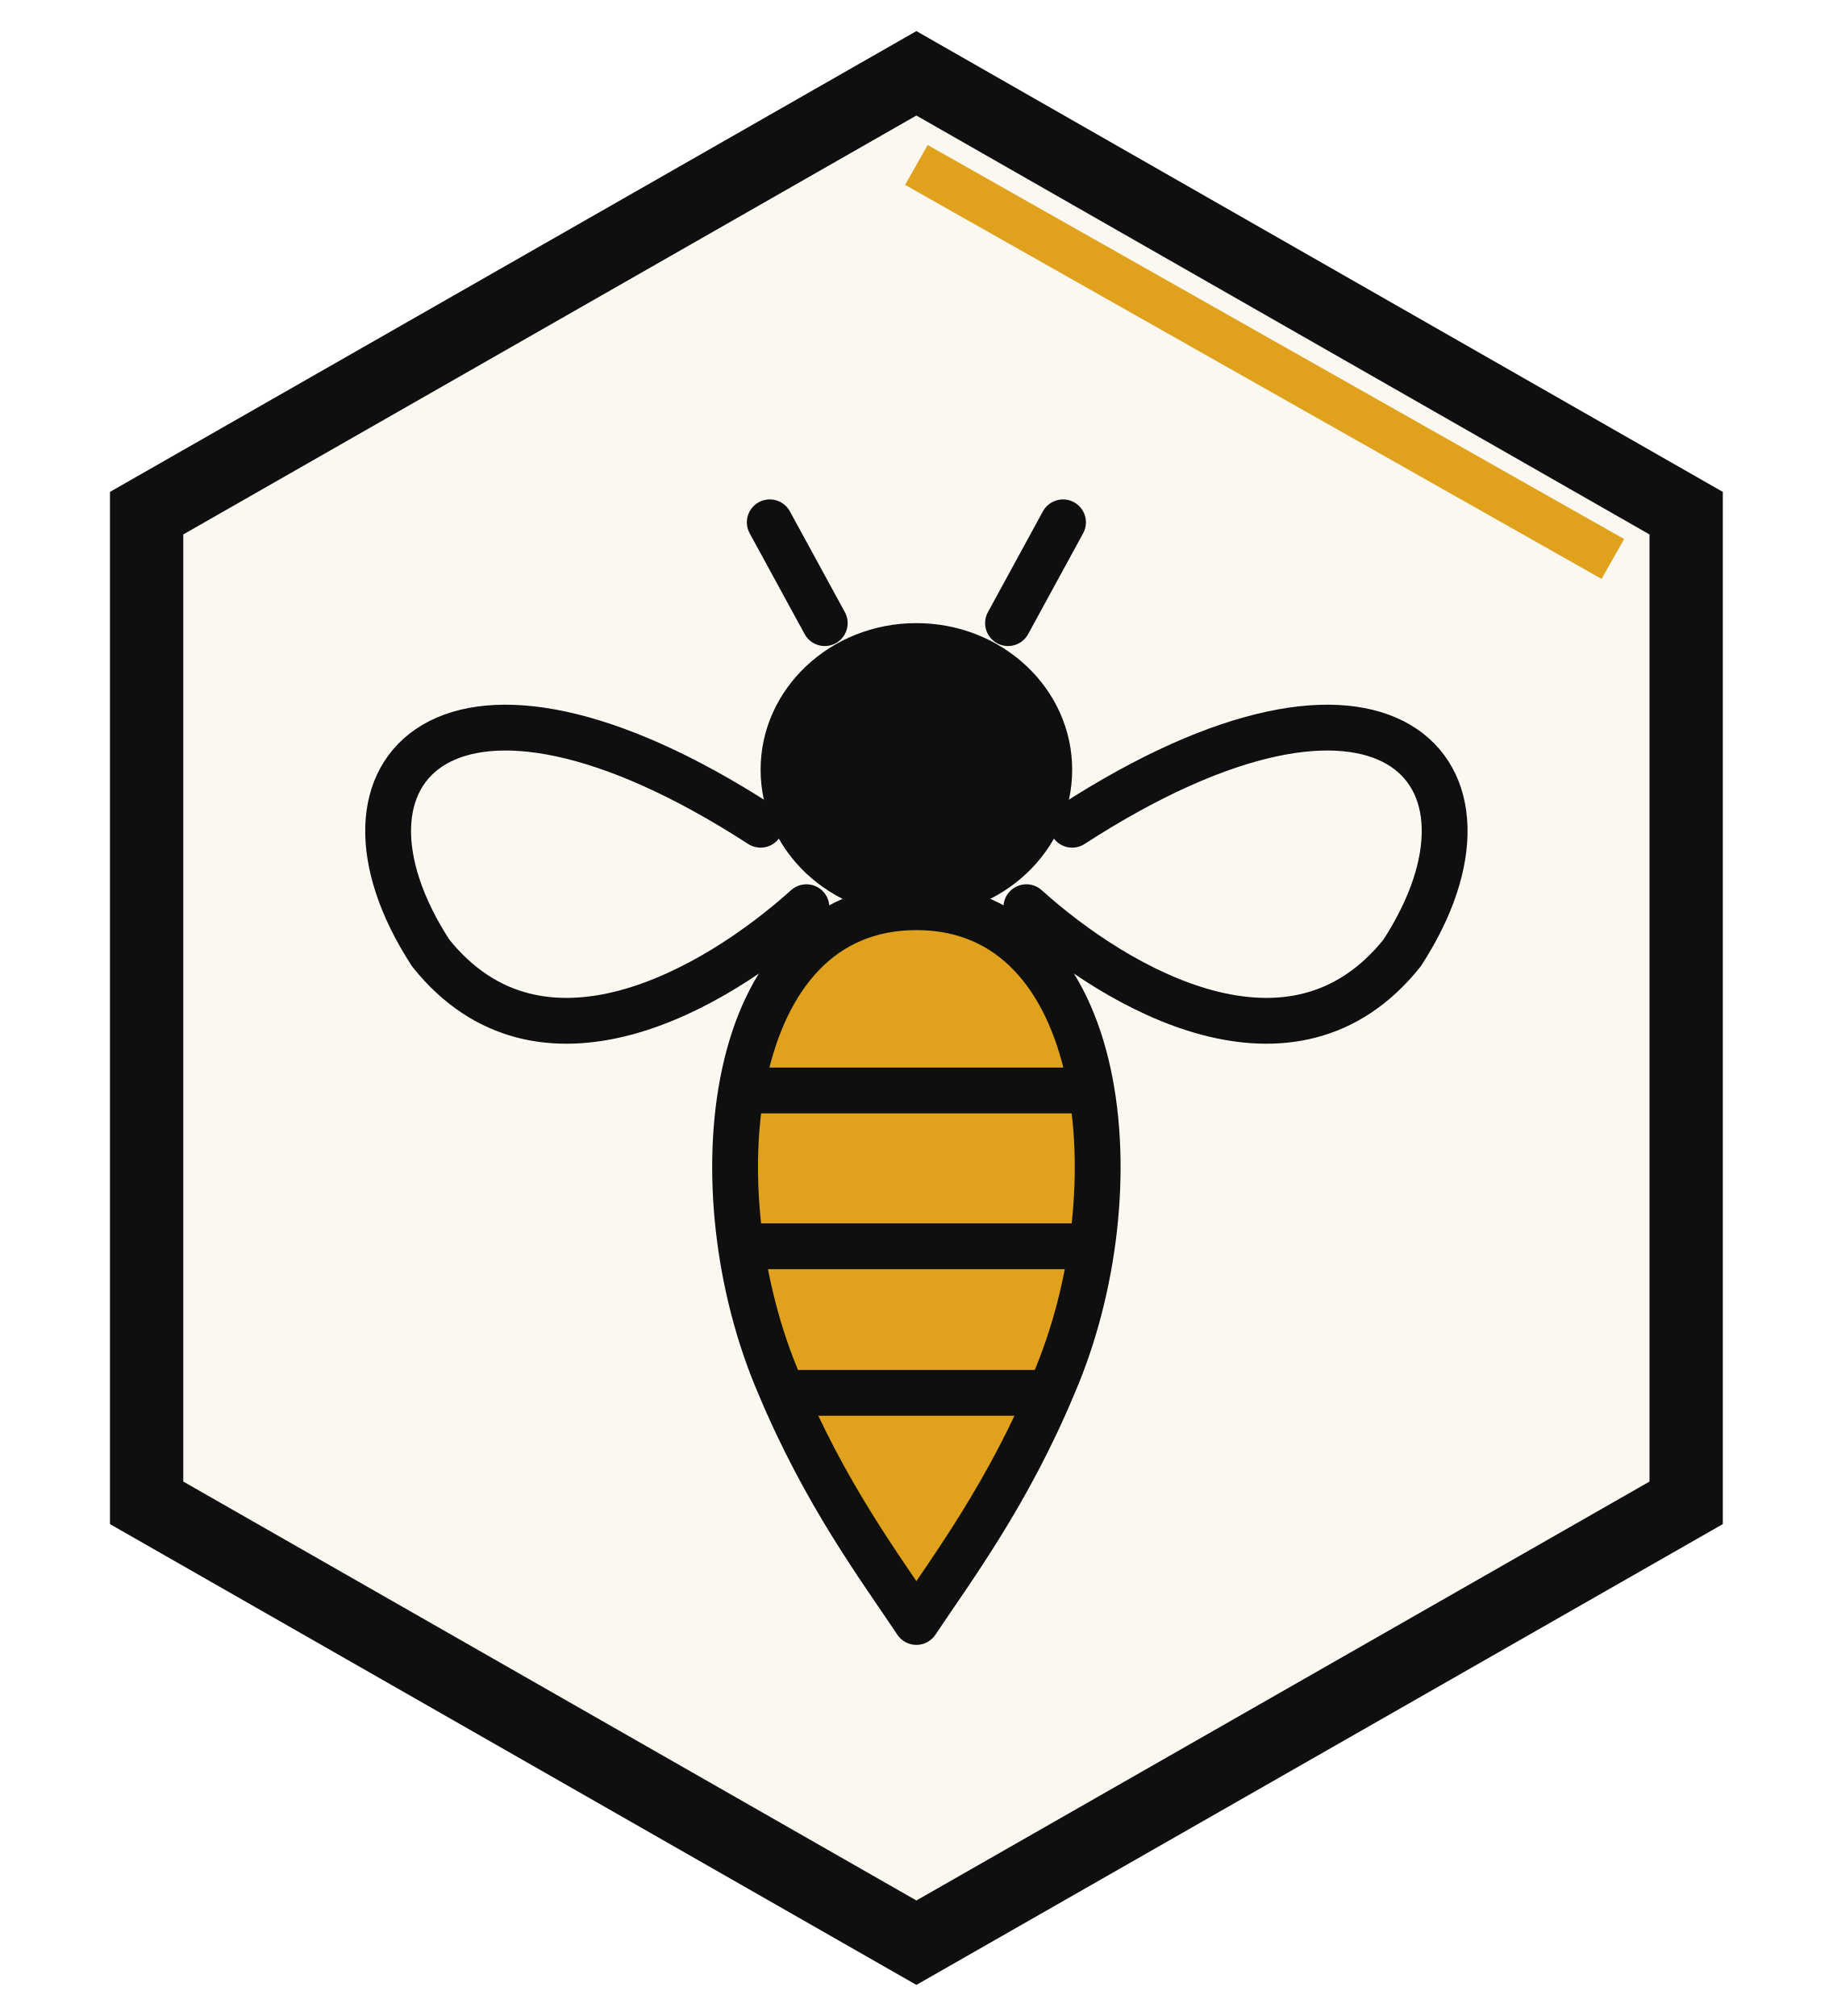
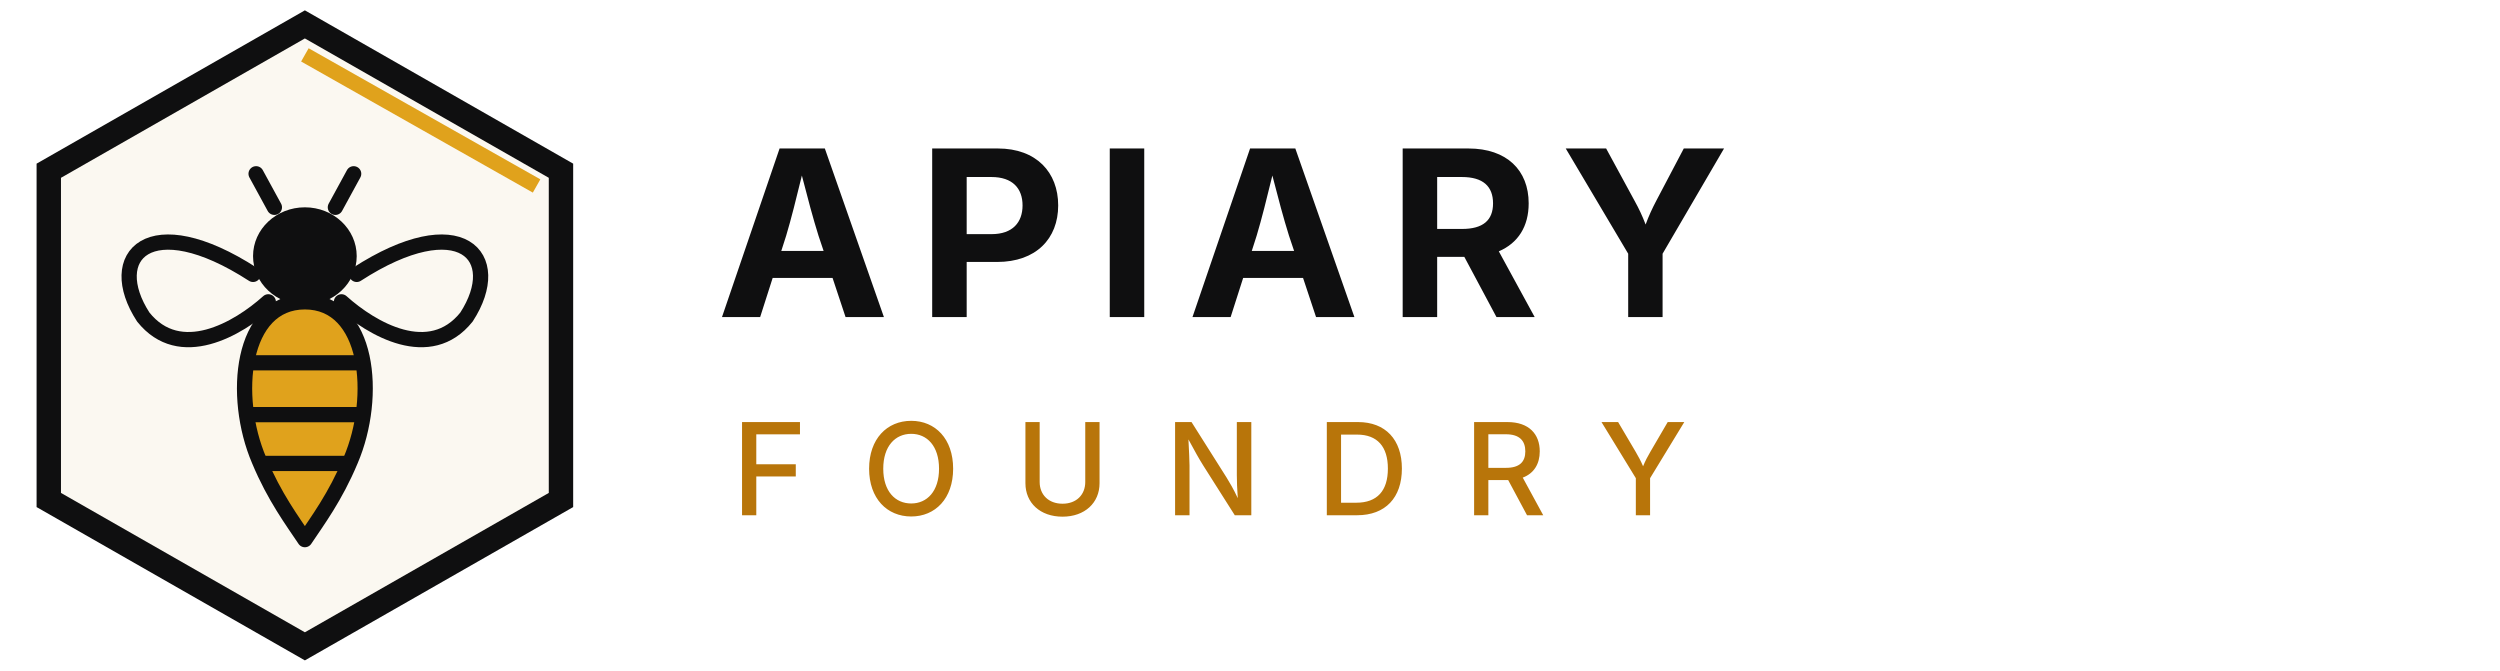
- <svg xmlns="http://www.w3.org/2000/svg" viewBox="0 0 200 220" role="img" aria-labelledby="title desc">
-   <rect width="200" height="220" fill="none" />
-   <path d="M100 8 L184 56 L184 164 L100 212 L16 164 L16 56 Z" fill="#FBF8F1" stroke="#0F0F10" stroke-width="8" />
-   <path d="M100 18 L176 61" stroke="#E0A21C" stroke-width="5" />
-   <g style="color:#0F0F10;--gold:#E0A21C;--ink:#0F0F10">
-     <g id="bee" stroke="currentColor" stroke-width="5" stroke-linecap="round" stroke-linejoin="round" fill="none">
-       <ellipse cx="100" cy="84" rx="17" ry="16" fill="currentColor" stroke="none" />
-       <path d="M90 68 L84 57 M110 68 L116 57" />
-       <path d="M83 90 C49 68 34 84 47 104 C59 119 78 108 88 99" />
-       <path d="M117 90 C151 68 166 84 153 104 C141 119 122 108 112 99" />
-       <path d="M100 99 C79 99 76 130 85 151 C90 163 96 171 100 177 C104 171 110 163 115 151 C124 130 121 99 100 99 Z" fill="#E0A21C" />
-       <path d="M82 119 H118 M82 136 H118 M86 152 H114" stroke="#0F0F10" />
+ <svg xmlns="http://www.w3.org/2000/svg" viewBox="0 0 820 220" role="img" aria-labelledby="title desc">
+   <g transform="translate(0,0)">
+     <path d="M100 8 L184 56 L184 164 L100 212 L16 164 L16 56 Z" fill="#FBF8F1" stroke="#0F0F10" stroke-width="8" />
+     <path d="M100 18 L176 61" stroke="#E0A21C" stroke-width="5" />
+     <g style="color:#0F0F10;--gold:#E0A21C;--ink:#0F0F10">
+       <g id="bee" stroke="currentColor" stroke-width="5" stroke-linecap="round" stroke-linejoin="round" fill="none">
+         <ellipse cx="100" cy="84" rx="17" ry="16" fill="currentColor" stroke="none" />
+         <path d="M90 68 L84 57 M110 68 L116 57" />
+         <path d="M83 90 C49 68 34 84 47 104 C59 119 78 108 88 99" />
+         <path d="M117 90 C151 68 166 84 153 104 C141 119 122 108 112 99" />
+         <path d="M100 99 C79 99 76 130 85 151 C90 163 96 171 100 177 C104 171 110 163 115 151 C124 130 121 99 100 99 Z" fill="#E0A21C" />
+         <path d="M82 119 H118 M82 136 H118 M86 152 H114" stroke="#0F0F10" />
+       </g>
    </g>
  </g>
+   <text x="235" y="104" font-family="Inter,Arial,sans-serif" font-size="76" font-weight="700" letter-spacing="9" fill="#0F0F10">APIARY</text>
+   <text x="240" y="169" font-family="Inter,Arial,sans-serif" font-size="42" font-weight="500" letter-spacing="18" fill="#B8750A">FOUNDRY</text>
</svg>
